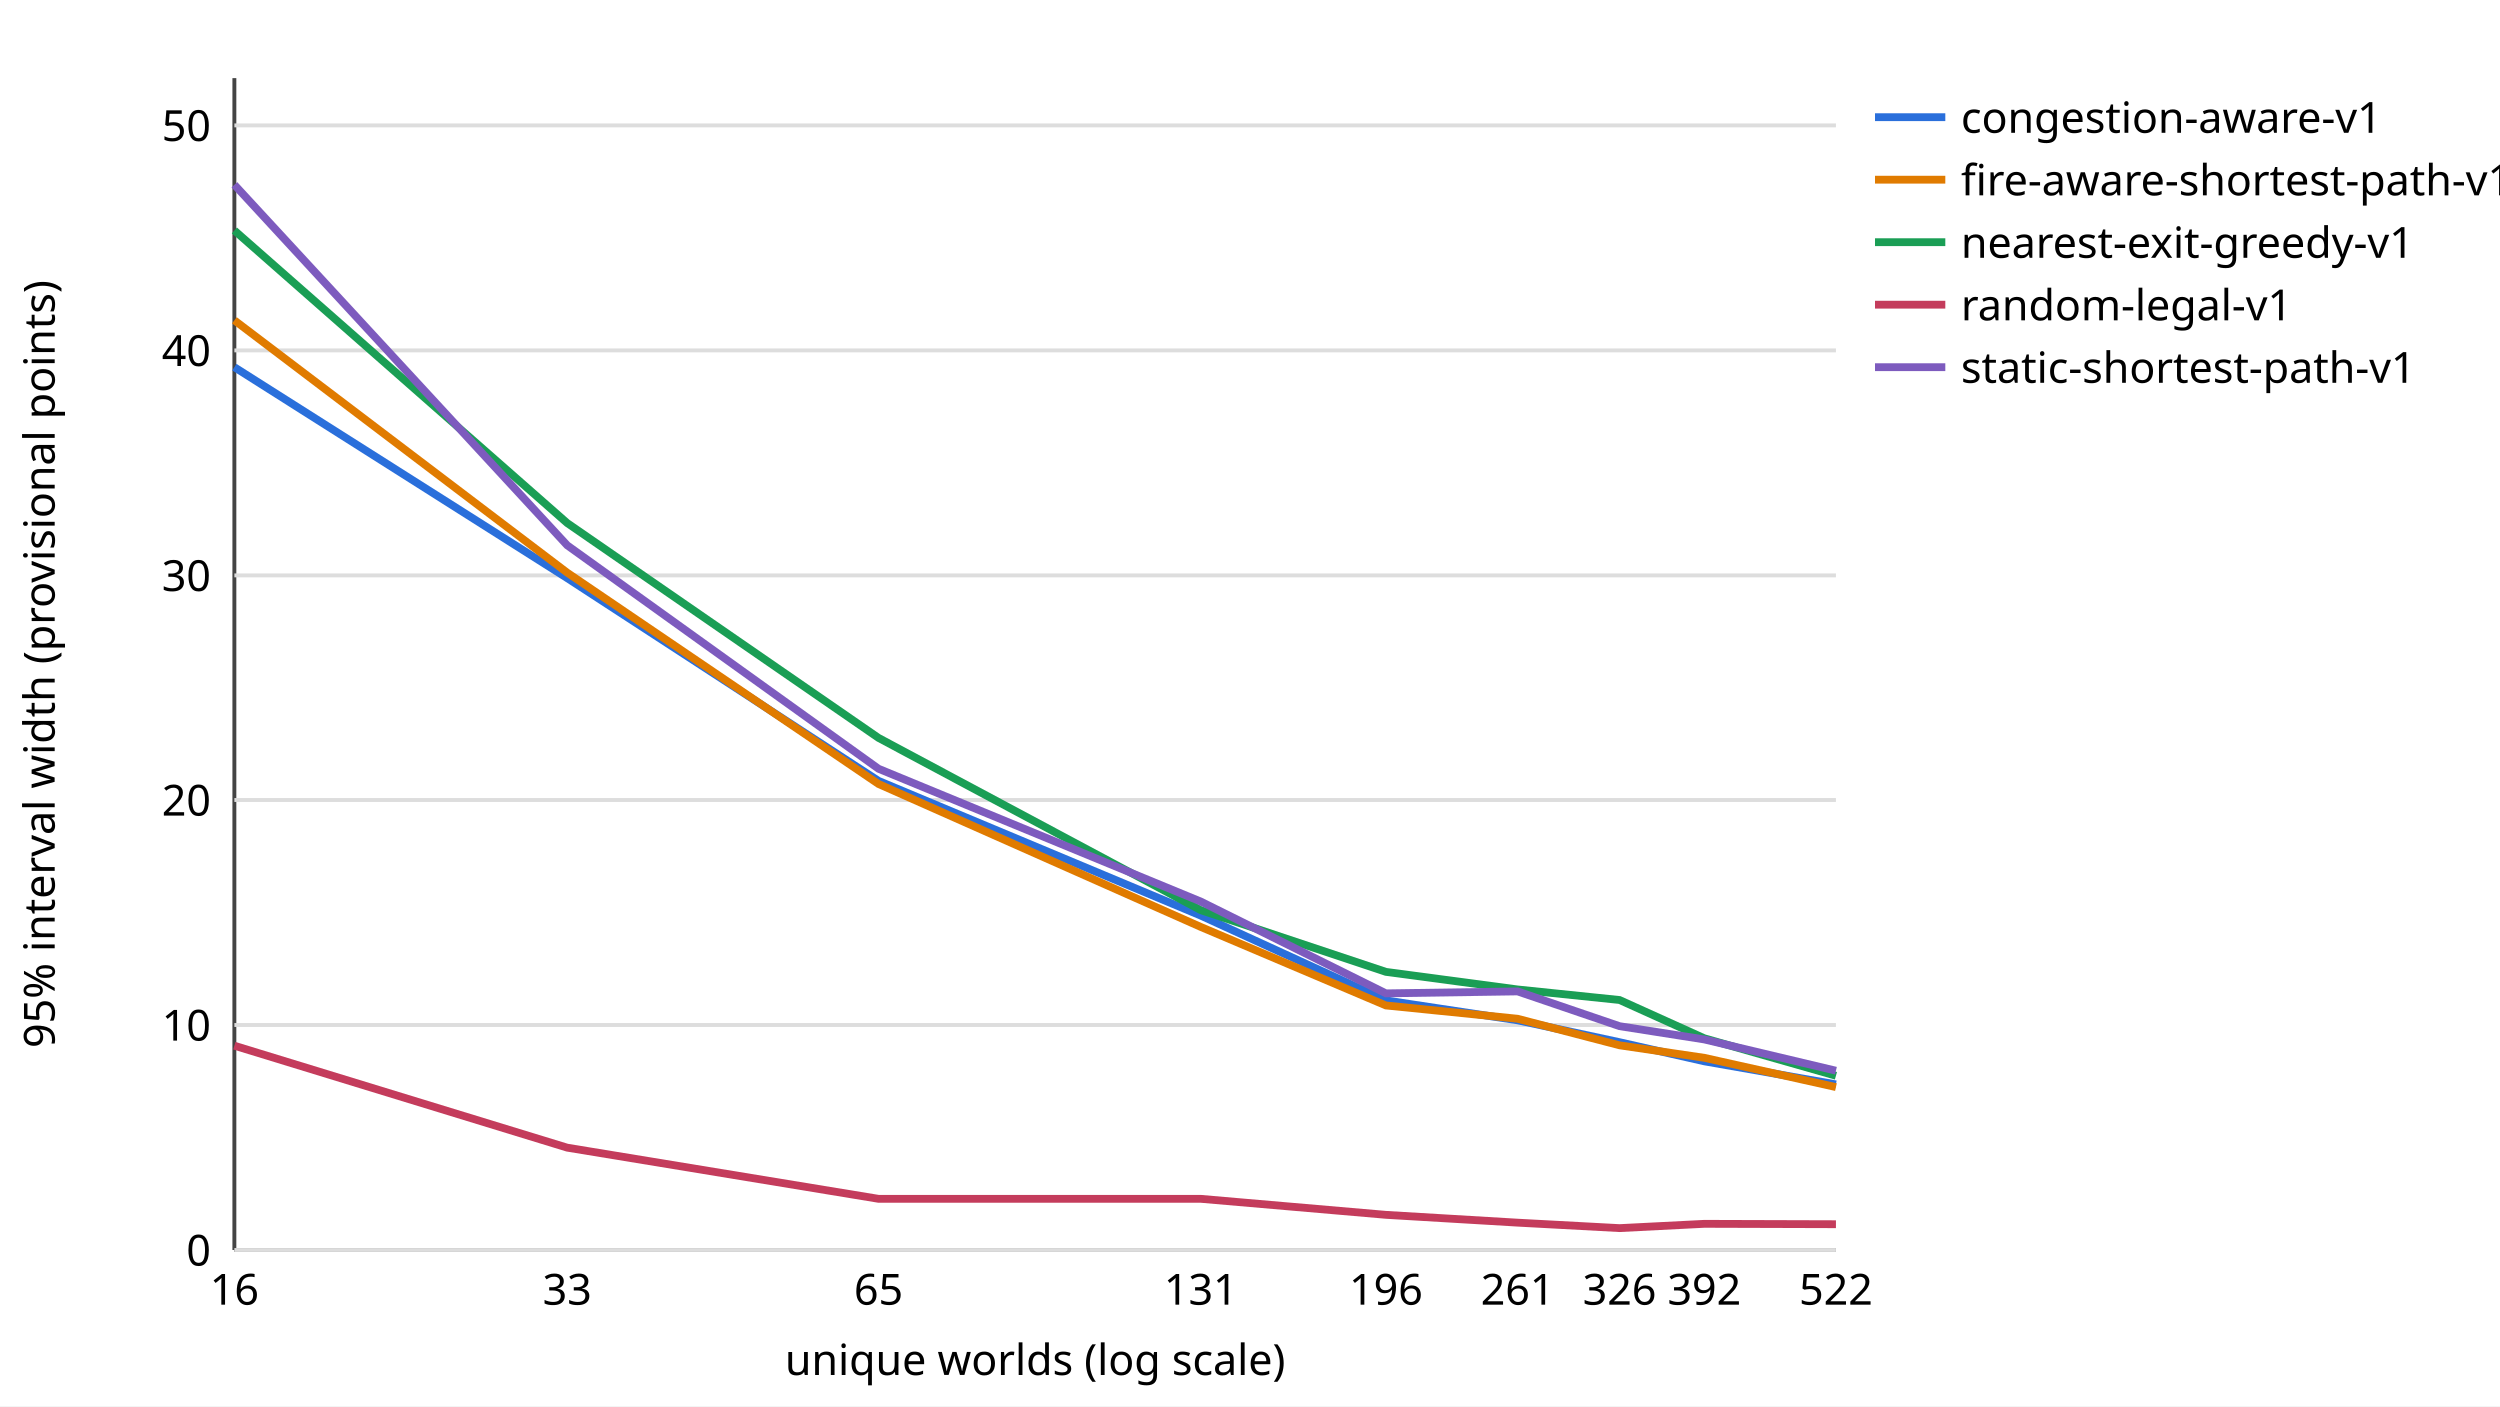
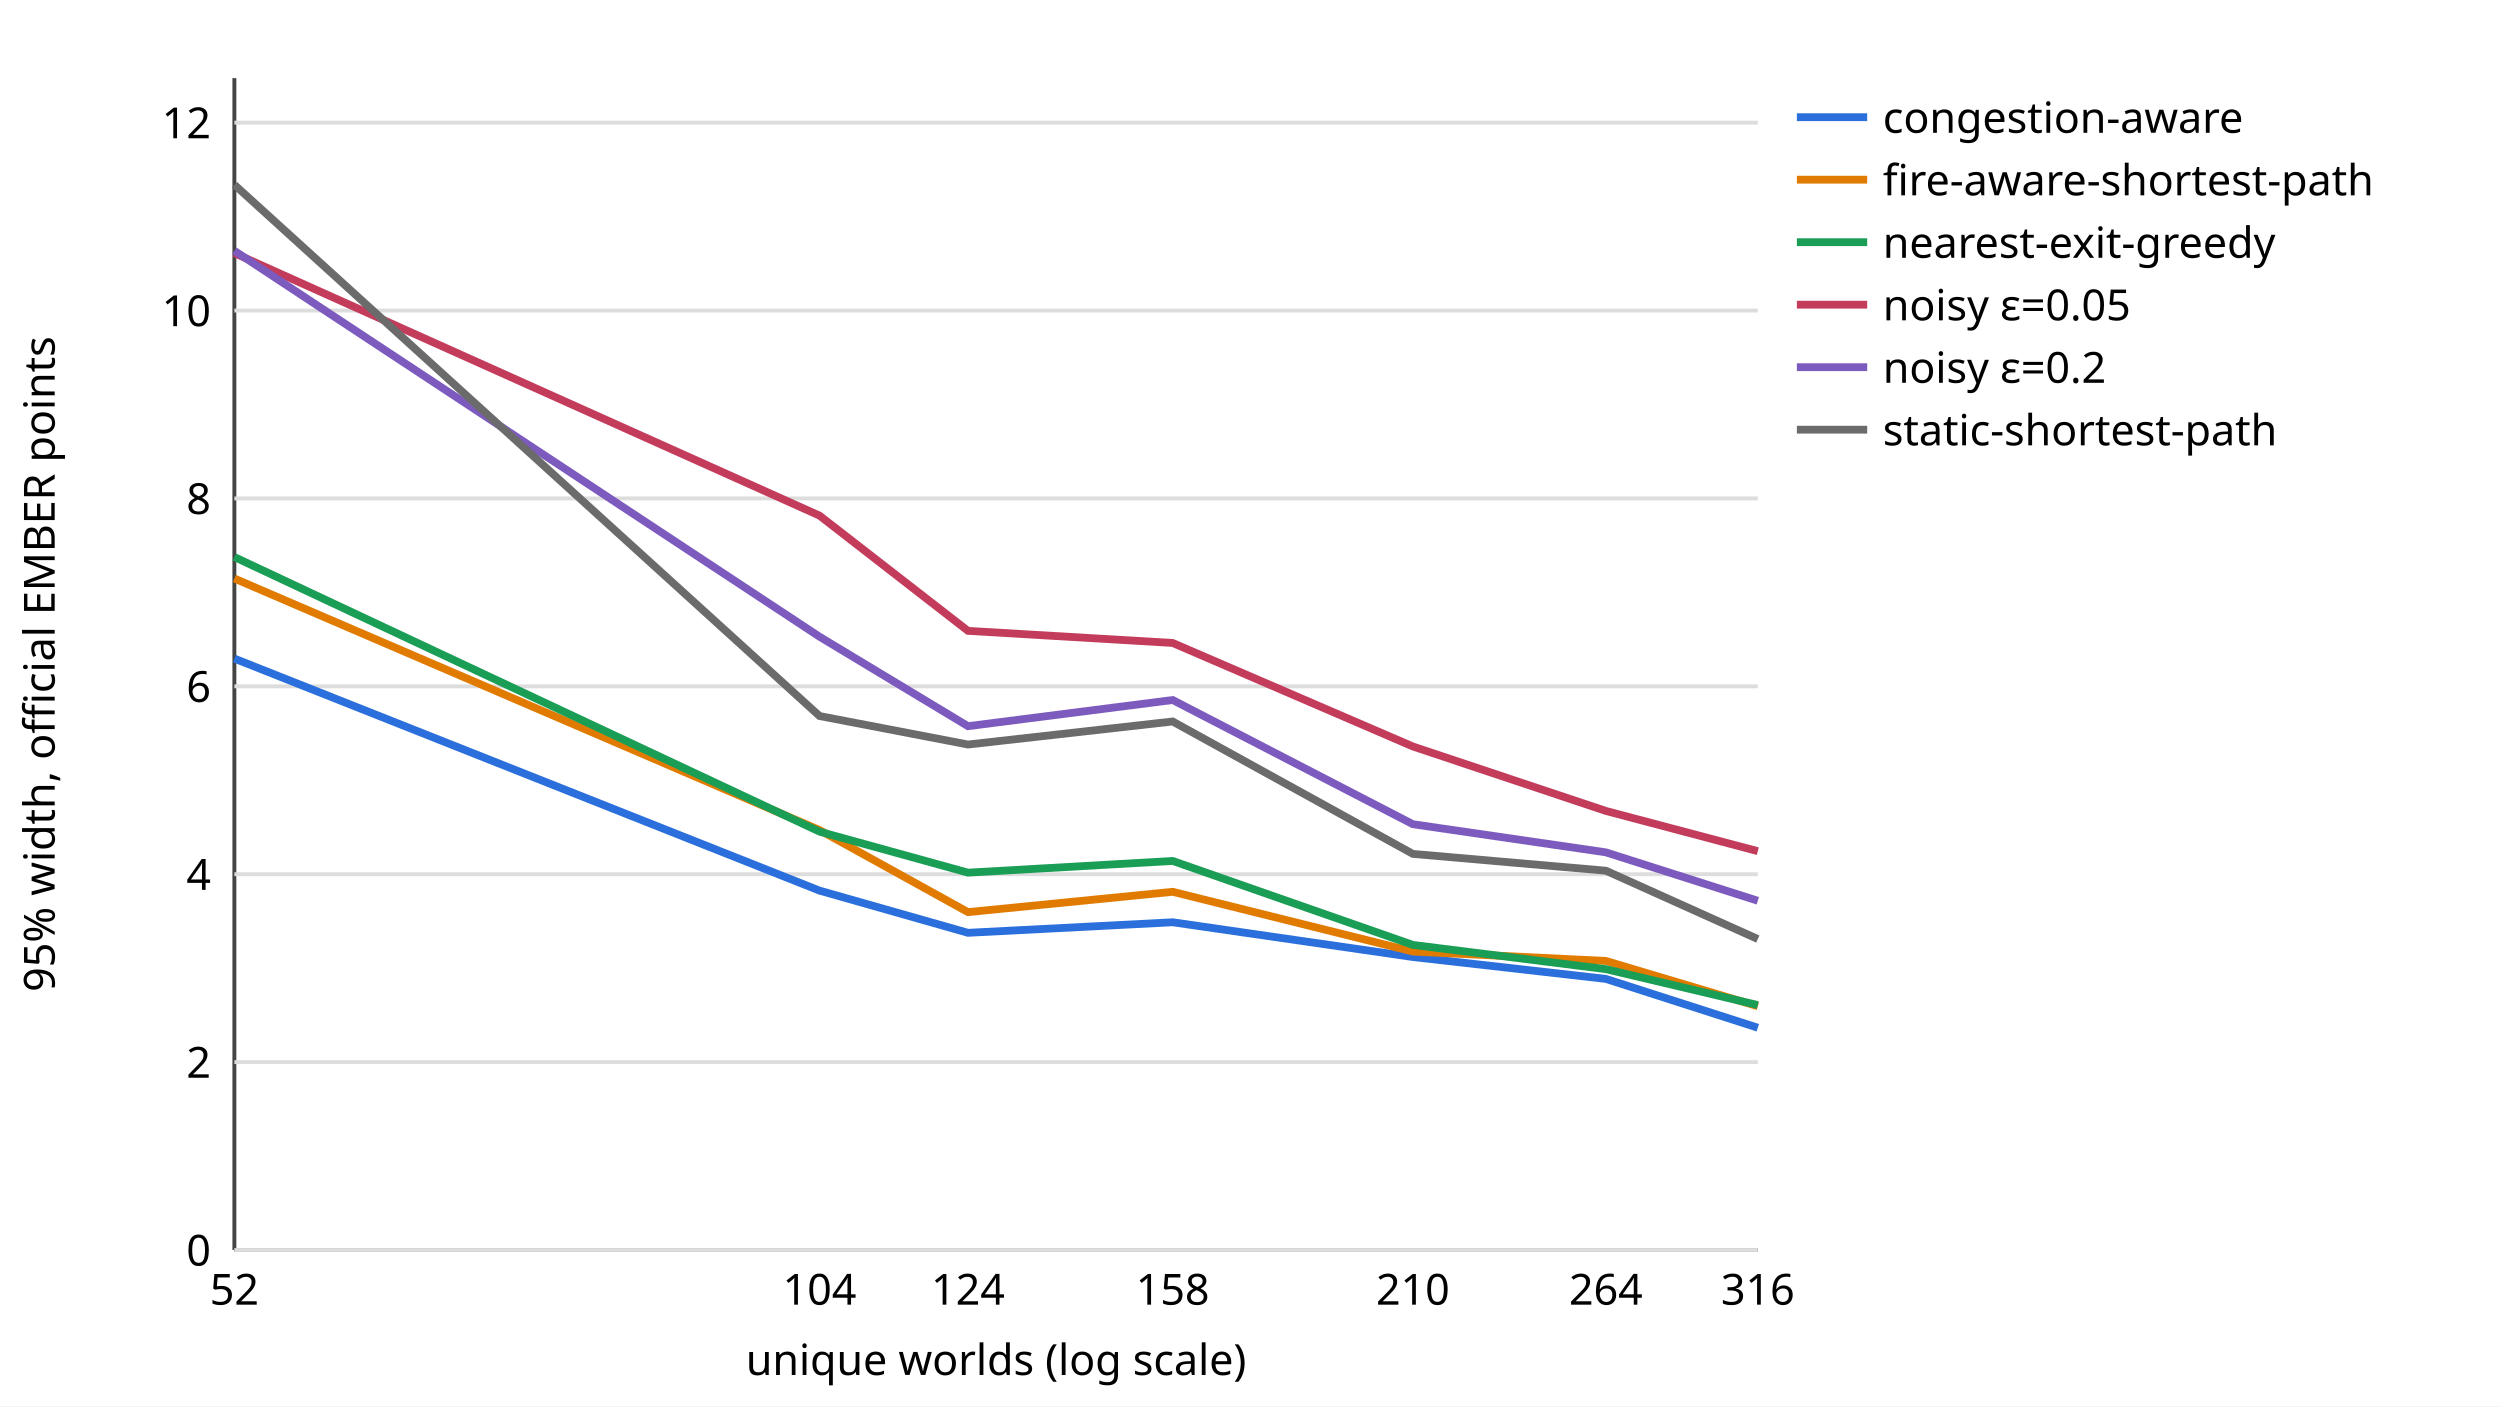
<svg xmlns="http://www.w3.org/2000/svg" viewBox="0 0 640 360" font-family="sans-serif" font-size="11">
  <rect width="640" height="360" fill="white" />
-   <line x1="60" y1="320" x2="470" y2="320" stroke="#444" />
+   <line x1="60" y1="320" x2="450" y2="320" stroke="#444" />
  <line x1="60" y1="20" x2="60" y2="320" stroke="#444" />
-   <text x="265.0" y="352" text-anchor="middle">unique worlds (log scale)</text>
-   <text x="14" y="170.0" transform="rotate(-90 14 170.0)" text-anchor="middle">95% interval width (provisional points)</text>
-   <text x="60.0" y="334" text-anchor="middle">16</text>
-   <text x="145.2" y="334" text-anchor="middle">33</text>
-   <text x="224.9" y="334" text-anchor="middle">65</text>
-   <text x="307.4" y="334" text-anchor="middle">131</text>
-   <text x="354.8" y="334" text-anchor="middle">196</text>
-   <text x="388.5" y="334" text-anchor="middle">261</text>
-   <text x="414.6" y="334" text-anchor="middle">326</text>
-   <text x="436.3" y="334" text-anchor="middle">392</text>
-   <text x="470.0" y="334" text-anchor="middle">522</text>
+   <text x="255.0" y="352" text-anchor="middle">unique worlds (log scale)</text>
+   <text x="14" y="170.0" transform="rotate(-90 14 170.0)" text-anchor="middle">95% width, official EMBER points</text>
+   <text x="60.0" y="334" text-anchor="middle">52</text>
+   <text x="209.8" y="334" text-anchor="middle">104</text>
+   <text x="247.8" y="334" text-anchor="middle">124</text>
+   <text x="300.2" y="334" text-anchor="middle">158</text>
+   <text x="361.7" y="334" text-anchor="middle">210</text>
+   <text x="411.1" y="334" text-anchor="middle">264</text>
+   <text x="450.0" y="334" text-anchor="middle">316</text>
  <text x="54" y="324.0" text-anchor="end">0</text>
-   <line x1="60" y1="320.0" x2="470" y2="320.0" stroke="#ddd" />
-   <text x="54" y="266.4" text-anchor="end">10</text>
-   <line x1="60" y1="262.4" x2="470" y2="262.4" stroke="#ddd" />
-   <text x="54" y="208.8" text-anchor="end">20</text>
-   <line x1="60" y1="204.8" x2="470" y2="204.8" stroke="#ddd" />
-   <text x="54" y="151.3" text-anchor="end">30</text>
-   <line x1="60" y1="147.3" x2="470" y2="147.3" stroke="#ddd" />
-   <text x="54" y="93.7" text-anchor="end">40</text>
-   <line x1="60" y1="89.7" x2="470" y2="89.7" stroke="#ddd" />
-   <text x="54" y="36.1" text-anchor="end">50</text>
-   <line x1="60" y1="32.1" x2="470" y2="32.1" stroke="#ddd" />
-   <path d="M60.0,94.0 L145.2,148.0 L224.9,199.9 L307.4,234.4 L354.8,256.1 L388.5,261.2 L414.6,266.8 L436.3,271.7 L470.0,277.6" fill="none" stroke="#2a6fdb" stroke-width="2" />
-   <line x1="480" y1="30" x2="498" y2="30" stroke="#2a6fdb" stroke-width="2" />
-   <text x="502" y="34">congestion-aware-v1</text>
-   <path d="M60.0,82.0 L145.2,146.6 L224.9,200.7 L307.4,237.3 L354.8,257.4 L388.5,260.8 L414.6,267.6 L436.3,270.8 L470.0,278.3" fill="none" stroke="#e07b00" stroke-width="2" />
-   <line x1="480" y1="46" x2="498" y2="46" stroke="#e07b00" stroke-width="2" />
-   <text x="502" y="50">fire-aware-shortest-path-v1</text>
-   <path d="M60.0,59.0 L145.2,133.9 L224.9,188.9 L307.4,233.0 L354.8,248.8 L388.5,253.3 L414.6,256.0 L436.3,265.8 L470.0,275.4" fill="none" stroke="#1a9e55" stroke-width="2" />
-   <line x1="480" y1="62" x2="498" y2="62" stroke="#1a9e55" stroke-width="2" />
-   <text x="502" y="66">nearest-exit-greedy-v1</text>
-   <path d="M60.0,267.7 L145.2,293.8 L224.9,306.9 L307.4,306.9 L354.8,311.0 L388.5,313.0 L414.6,314.4 L436.3,313.3 L470.0,313.4" fill="none" stroke="#c43c5c" stroke-width="2" />
-   <line x1="480" y1="78" x2="498" y2="78" stroke="#c43c5c" stroke-width="2" />
-   <text x="502" y="82">random-legal-v1</text>
-   <path d="M60.0,47.3 L145.2,139.6 L224.9,196.8 L307.4,230.8 L354.8,254.3 L388.5,253.8 L414.6,262.7 L436.3,266.1 L470.0,274.1" fill="none" stroke="#7d5bbe" stroke-width="2" />
-   <line x1="480" y1="94" x2="498" y2="94" stroke="#7d5bbe" stroke-width="2" />
-   <text x="502" y="98">static-shortest-path-v1</text>
+   <line x1="60" y1="320.0" x2="450" y2="320.0" stroke="#ddd" />
+   <text x="54" y="275.9" text-anchor="end">2</text>
+   <line x1="60" y1="271.9" x2="450" y2="271.9" stroke="#ddd" />
+   <text x="54" y="227.8" text-anchor="end">4</text>
+   <line x1="60" y1="223.8" x2="450" y2="223.8" stroke="#ddd" />
+   <text x="54" y="179.7" text-anchor="end">6</text>
+   <line x1="60" y1="175.7" x2="450" y2="175.7" stroke="#ddd" />
+   <text x="54" y="131.6" text-anchor="end">8</text>
+   <line x1="60" y1="127.6" x2="450" y2="127.6" stroke="#ddd" />
+   <text x="54" y="83.5" text-anchor="end">10</text>
+   <line x1="60" y1="79.5" x2="450" y2="79.5" stroke="#ddd" />
+   <text x="54" y="35.4" text-anchor="end">12</text>
+   <line x1="60" y1="31.4" x2="450" y2="31.4" stroke="#ddd" />
+   <path d="M60.0,168.6 L209.8,228.0 L247.8,238.8 L300.2,236.1 L361.7,245.0 L411.1,250.6 L450.0,263.1" fill="none" stroke="#2a6fdb" stroke-width="2" />
+   <line x1="460" y1="30" x2="478" y2="30" stroke="#2a6fdb" stroke-width="2" />
+   <text x="482" y="34">congestion-aware</text>
+   <path d="M60.0,148.1 L209.8,212.5 L247.8,233.5 L300.2,228.3 L361.7,243.6 L411.1,246.0 L450.0,257.6" fill="none" stroke="#e07b00" stroke-width="2" />
+   <line x1="460" y1="46" x2="478" y2="46" stroke="#e07b00" stroke-width="2" />
+   <text x="482" y="50">fire-aware-shortest-path</text>
+   <path d="M60.0,142.6 L209.8,212.9 L247.8,223.4 L300.2,220.4 L361.7,241.9 L411.1,248.1 L450.0,257.3" fill="none" stroke="#1a9e55" stroke-width="2" />
+   <line x1="460" y1="62" x2="478" y2="62" stroke="#1a9e55" stroke-width="2" />
+   <text x="482" y="66">nearest-exit-greedy</text>
+   <path d="M60.0,64.8 L209.8,132.0 L247.8,161.5 L300.2,164.6 L361.7,191.1 L411.1,207.6 L450.0,217.9" fill="none" stroke="#c43c5c" stroke-width="2" />
+   <line x1="460" y1="78" x2="478" y2="78" stroke="#c43c5c" stroke-width="2" />
+   <text x="482" y="82">noisy ε=0.05</text>
+   <path d="M60.0,64.2 L209.8,163.0 L247.8,185.9 L300.2,179.2 L361.7,211.0 L411.1,218.2 L450.0,230.6" fill="none" stroke="#7d5bbe" stroke-width="2" />
+   <line x1="460" y1="94" x2="478" y2="94" stroke="#7d5bbe" stroke-width="2" />
+   <text x="482" y="98">noisy ε=0.2</text>
+   <path d="M60.0,47.3 L209.8,183.3 L247.8,190.6 L300.2,184.7 L361.7,218.6 L411.1,222.9 L450.0,240.4" fill="none" stroke="#6b6b6b" stroke-width="2" />
+   <line x1="460" y1="110" x2="478" y2="110" stroke="#6b6b6b" stroke-width="2" />
+   <text x="482" y="114">static-shortest-path</text>
</svg>
